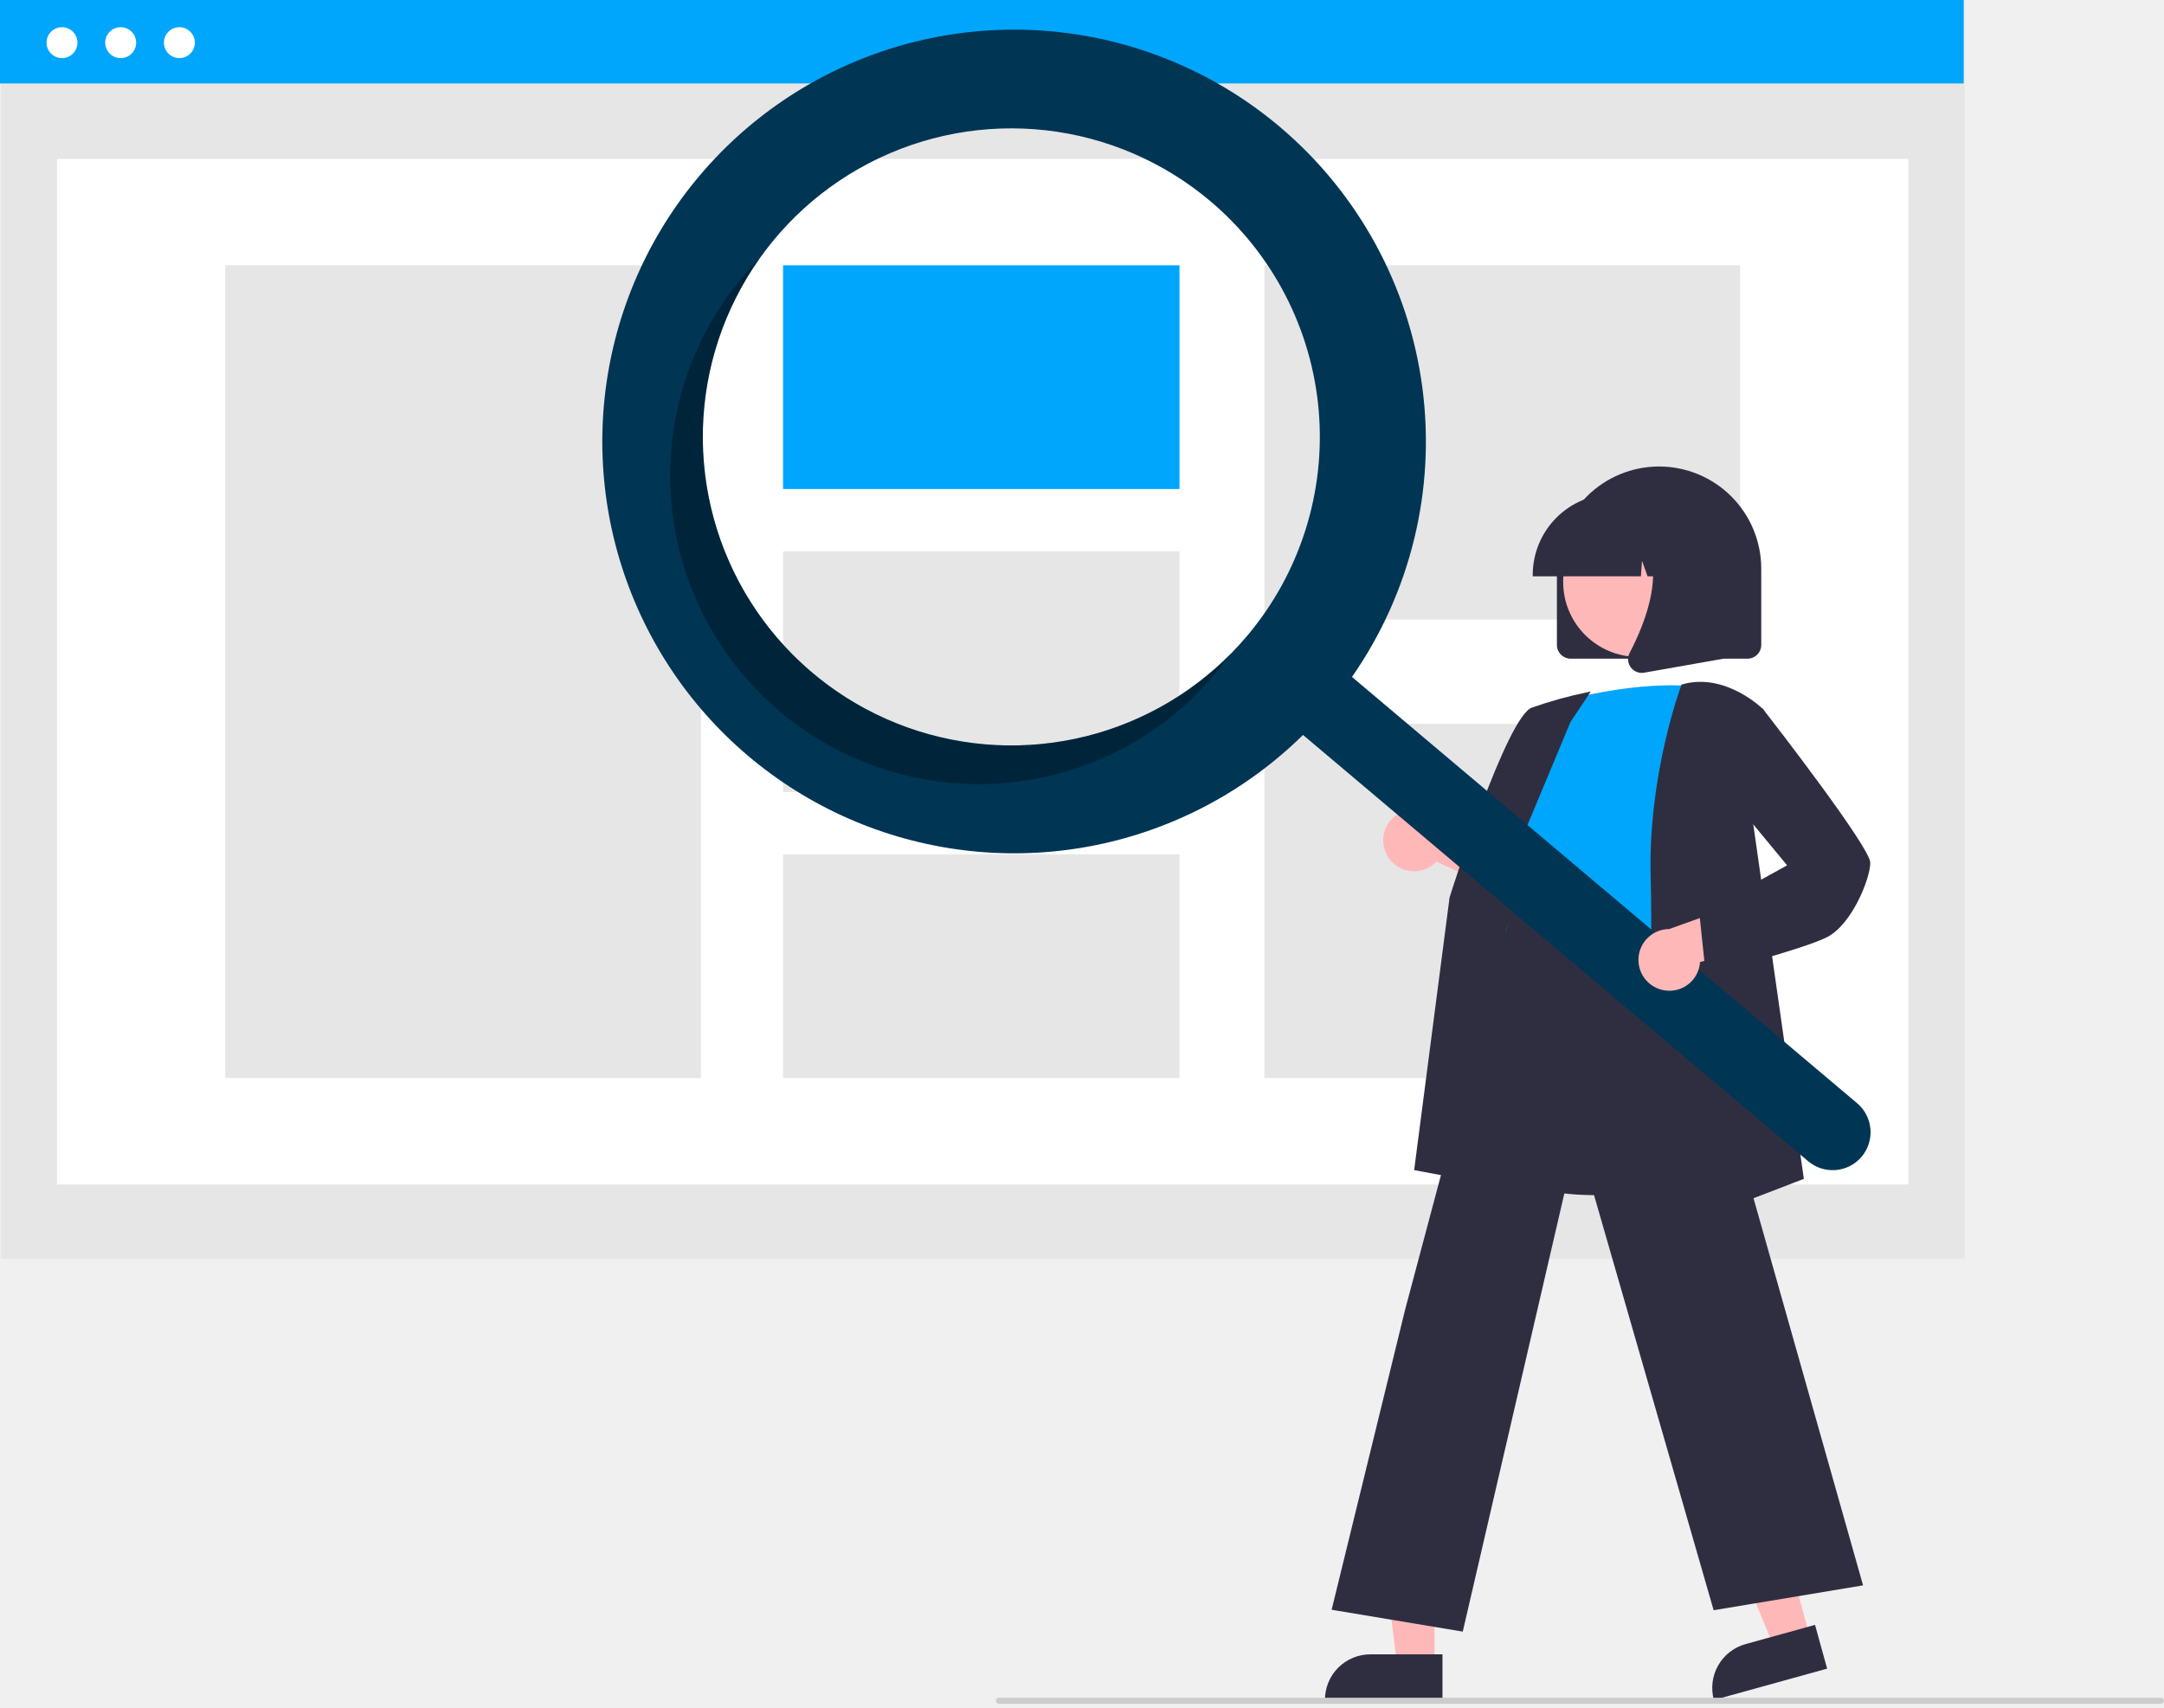
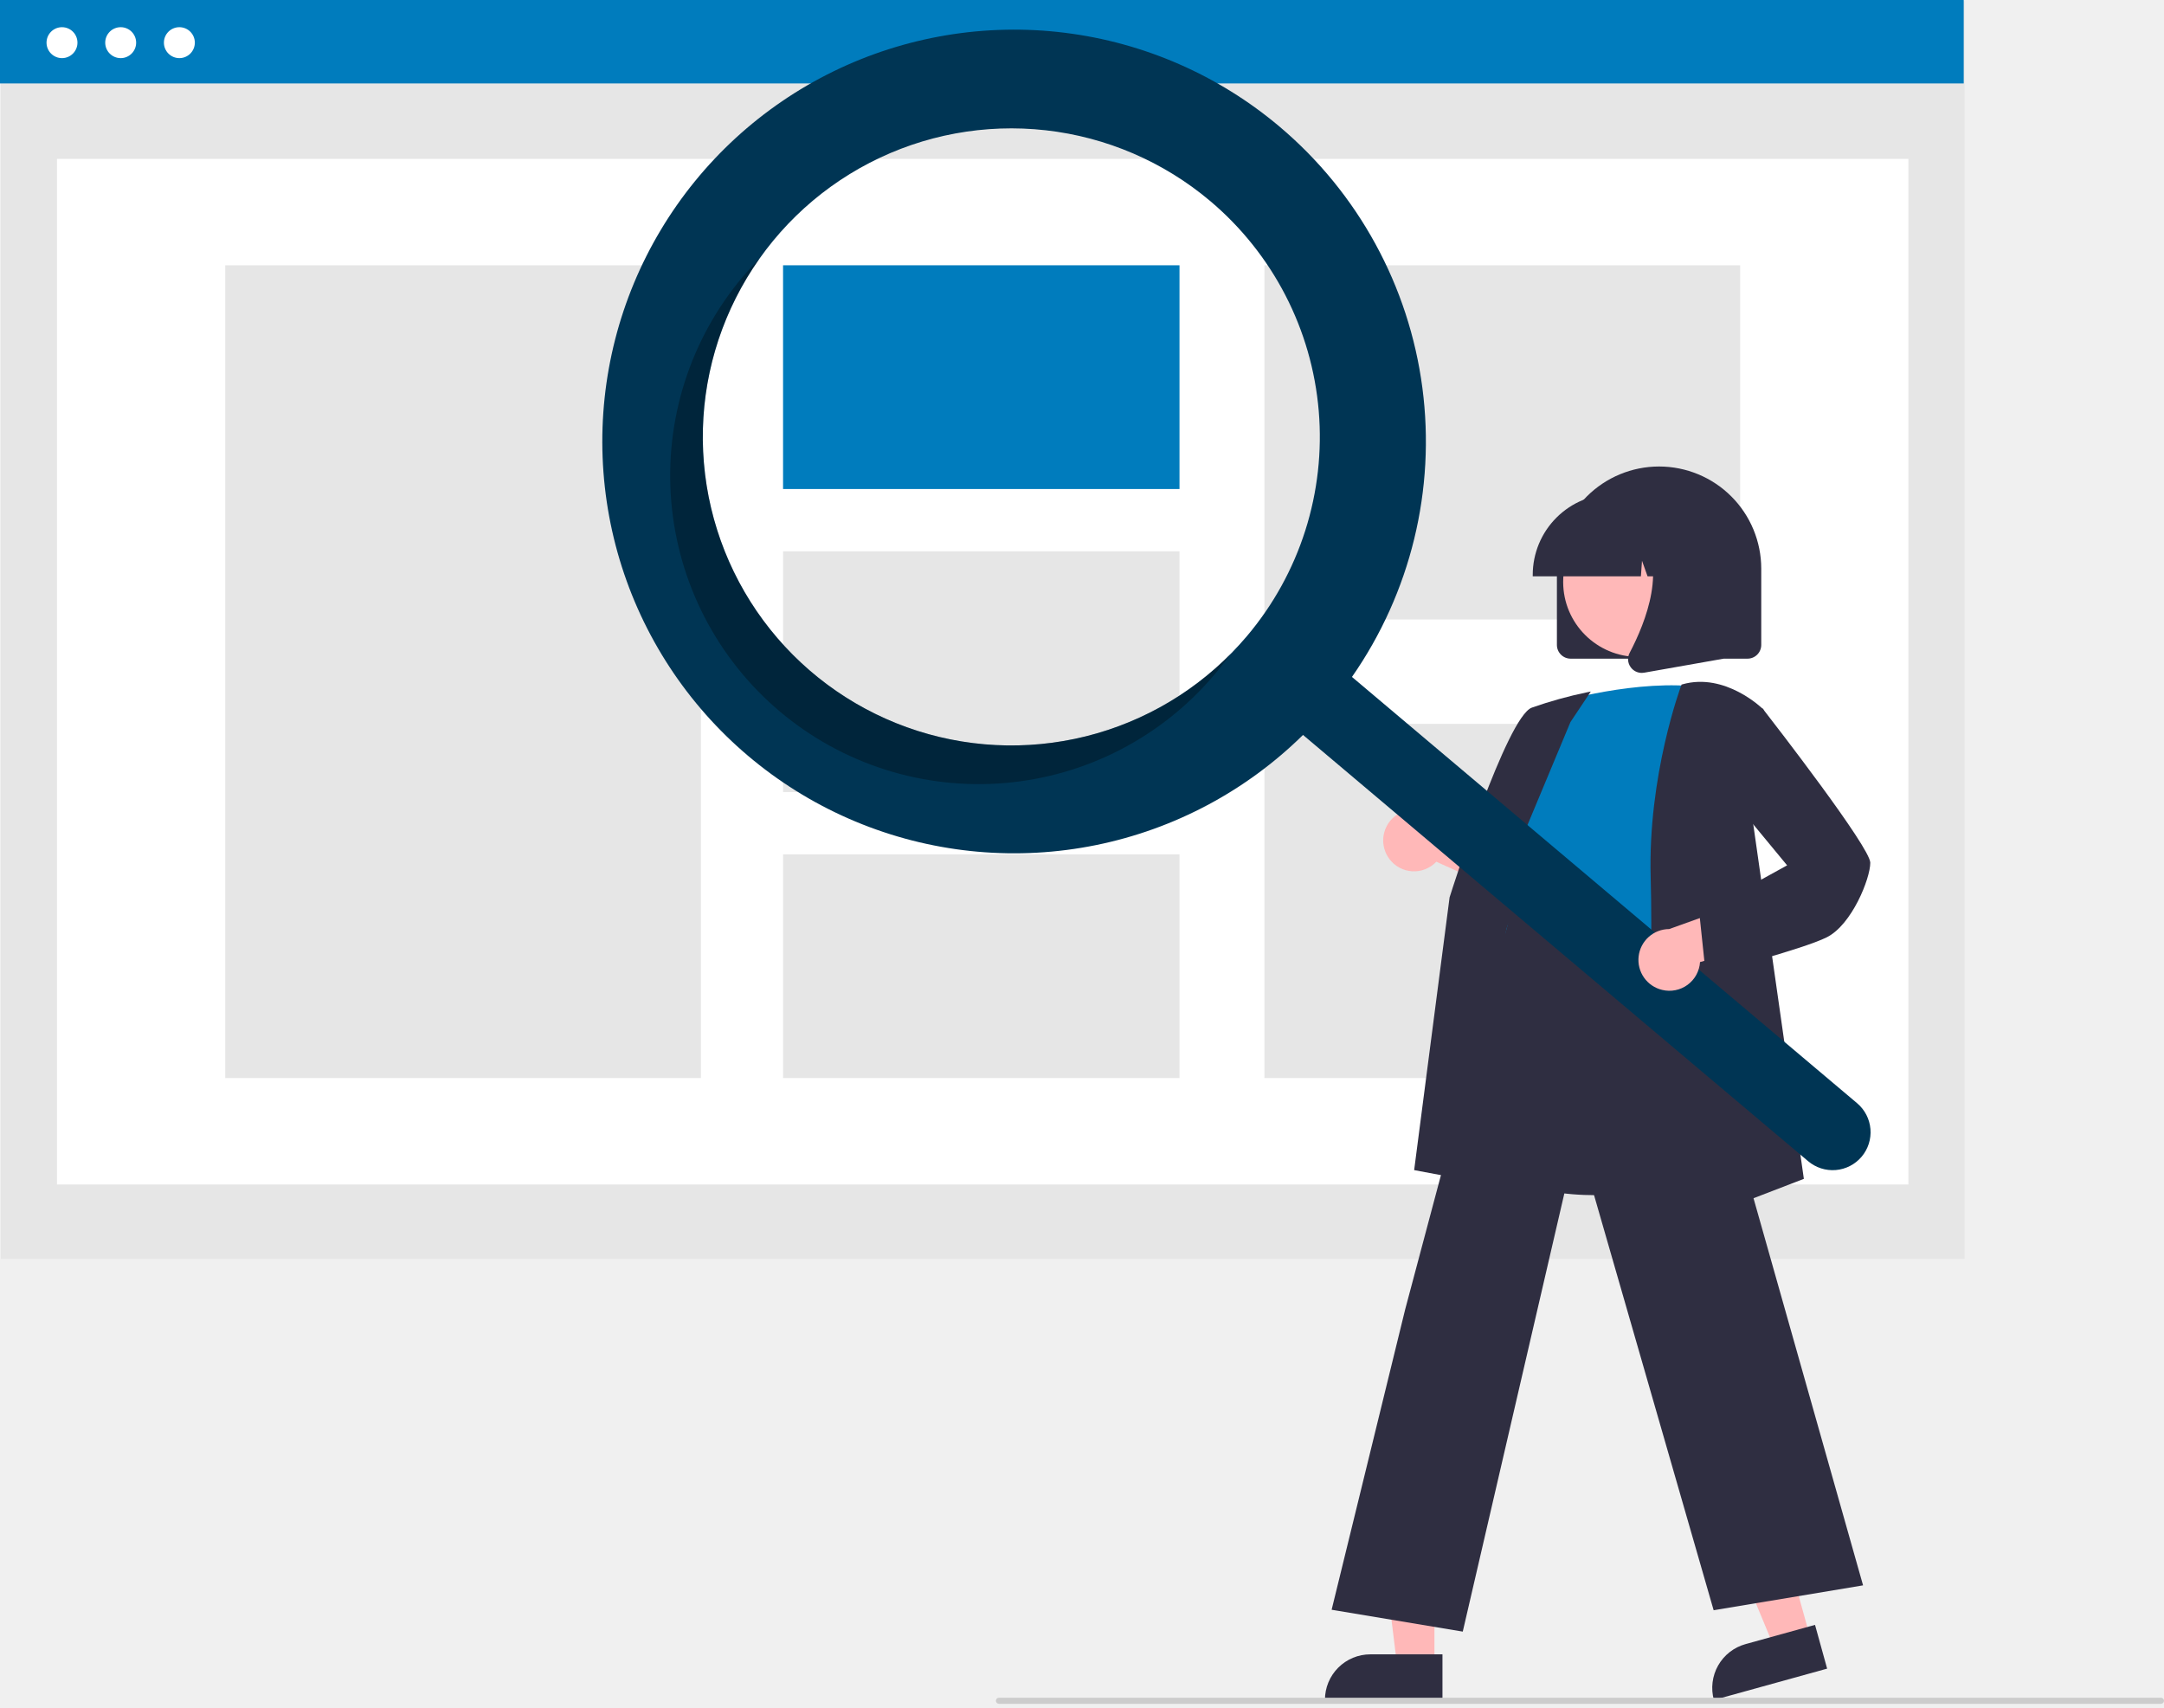
<svg xmlns="http://www.w3.org/2000/svg" width="360" height="284" viewBox="0 0 360 284" fill="none">
  <g clip-path="url(#clip0)">
    <path d="M326.82 0.185H0.139V209.406H326.82V0.185Z" fill="#E6E6E6" />
    <path d="M317.478 26.427H9.481V197.028H317.478V26.427Z" fill="white" />
-     <path d="M326.68 0H0V13.879H326.68V0Z" fill="#00A6FB" />
+     <path d="M326.68 0H0V13.879H326.68V0Z" fill="#007cbd" />
    <path d="M10.313 9.668C11.734 9.668 12.886 8.516 12.886 7.095C12.886 5.675 11.734 4.523 10.313 4.523C8.893 4.523 7.741 5.675 7.741 7.095C7.741 8.516 8.893 9.668 10.313 9.668Z" fill="white" />
    <path d="M20.077 9.668C21.498 9.668 22.649 8.516 22.649 7.095C22.649 5.675 21.498 4.523 20.077 4.523C18.657 4.523 17.505 5.675 17.505 7.095C17.505 8.516 18.657 9.668 20.077 9.668Z" fill="white" />
    <path d="M29.841 9.668C31.262 9.668 32.413 8.516 32.413 7.095C32.413 5.675 31.262 4.523 29.841 4.523C28.42 4.523 27.269 5.675 27.269 7.095C27.269 8.516 28.42 9.668 29.841 9.668Z" fill="white" />
    <path d="M116.607 44.128H37.467V179.327H116.607V44.128Z" fill="#E6E6E6" />
-     <path d="M196.219 44.128H130.269V81.343H196.219V44.128Z" fill="#00A6FB" />
+     <path d="M196.219 44.128H130.269V81.343H196.219V44.128Z" fill="#007cbd" />
    <path d="M196.219 91.707H130.269V131.748H196.219V91.707Z" fill="#E6E6E6" />
    <path d="M196.219 142.112H130.269V179.327H196.219V142.112Z" fill="#E6E6E6" />
    <path d="M289.492 44.128H210.352V103.047H289.492V44.128Z" fill="#E6E6E6" />
    <path d="M289.492 120.408H210.352V179.327H289.492V120.408Z" fill="#E6E6E6" />
    <path d="M259.005 107.28V94.595C259.005 90.087 260.795 85.764 263.983 82.576C267.171 79.389 271.494 77.598 276.002 77.598C280.51 77.598 284.833 79.389 288.021 82.576C291.208 85.764 292.999 90.087 292.999 94.595V107.28C292.998 107.885 292.757 108.465 292.329 108.893C291.901 109.321 291.321 109.562 290.716 109.563H261.288C260.683 109.562 260.102 109.321 259.674 108.893C259.246 108.465 259.005 107.885 259.005 107.28Z" fill="#2F2E41" />
    <path d="M301.135 272.352L295.14 274.012L285.887 251.678L294.735 249.229L301.135 272.352Z" fill="#FFB8B8" />
    <path d="M290.384 273.484L301.945 270.284L303.96 277.564L285.119 282.778C284.854 281.822 284.78 280.823 284.902 279.839C285.023 278.855 285.337 277.904 285.826 277.041C286.315 276.178 286.969 275.419 287.751 274.809C288.533 274.199 289.428 273.748 290.384 273.484V273.484Z" fill="#2F2E41" />
    <path d="M238.633 276.964H232.413L229.453 252.971H238.634L238.633 276.964Z" fill="#FFB8B8" />
    <path d="M227.97 275.186H239.966V282.74H220.416C220.416 281.748 220.612 280.766 220.991 279.849C221.371 278.933 221.927 278.1 222.629 277.399C223.33 276.697 224.163 276.141 225.079 275.761C225.995 275.382 226.978 275.186 227.97 275.186V275.186Z" fill="#2F2E41" />
    <path d="M231.132 142.876C231.576 143.475 232.146 143.97 232.802 144.325C233.458 144.681 234.184 144.888 234.929 144.932C235.673 144.976 236.418 144.857 237.112 144.582C237.805 144.307 238.43 143.884 238.942 143.342L255.477 150.779L253.973 141.478L238.502 135.841C237.533 135.041 236.306 134.625 235.051 134.67C233.796 134.715 232.601 135.218 231.692 136.086C230.784 136.953 230.225 138.123 230.122 139.374C230.019 140.626 230.378 141.872 231.132 142.876H231.132Z" fill="#FFB8B8" />
    <path d="M265.489 198.808C260.294 198.808 254.916 198.034 250.395 195.733C247.996 194.535 245.869 192.855 244.148 190.798C242.428 188.74 241.15 186.35 240.395 183.776C238.04 176.318 241.01 168.991 243.882 161.906C245.662 157.515 247.342 153.368 247.779 149.28L247.931 147.829C248.61 141.31 249.197 135.681 252.445 133.569C254.129 132.475 256.392 132.412 259.366 133.378L287.294 142.451L286.268 195.466L286.098 195.523C285.952 195.572 276.106 198.808 265.489 198.808Z" fill="#2F2E41" />
-     <path d="M258.878 116.873C258.878 116.873 272.577 112.814 283.232 114.336C283.232 114.336 277.143 147.823 279.173 158.985C281.202 170.148 243.91 163.298 251.521 152.643L254.058 139.959C254.058 139.959 248.984 134.885 253.55 128.797L258.878 116.873Z" fill="#00A6FB" />
+     <path d="M258.878 116.873C258.878 116.873 272.577 112.814 283.232 114.336C283.232 114.336 277.143 147.823 279.173 158.985C281.202 170.148 243.91 163.298 251.521 152.643L254.058 139.959C254.058 139.959 248.984 134.885 253.55 128.797L258.878 116.873Z" fill="#007cbd" />
    <path d="M252.14 197.803L235.256 194.638L241.151 149.275C241.547 148.008 250.678 119.267 254.825 117.712C257.836 116.651 260.916 115.796 264.042 115.151L264.643 115.031L261.258 120.109L247.779 152.406L252.14 197.803Z" fill="#2F2E41" />
    <path d="M243.343 271.405L221.528 267.769L233.77 217.781L251.987 149.418L252.166 150.632C252.18 150.722 253.882 159.653 279.134 155.69L279.356 155.656L279.417 155.872L309.937 263.709L285.08 267.851L262.409 189.174L243.343 271.405Z" fill="#2F2E41" />
    <path d="M273.578 206.292L273.592 205.909C273.607 205.482 275.108 163.1 274.607 146.055C274.104 128.952 279.641 114.14 279.697 113.993L279.742 113.874L279.864 113.839C287.028 111.792 293.243 117.9 293.305 117.962L293.392 118.05L291.352 134.882L300.087 196.093L273.578 206.292Z" fill="#2F2E41" />
    <path d="M272.509 109.268C279.391 109.268 284.971 103.688 284.971 96.806C284.971 89.924 279.391 84.344 272.509 84.344C265.627 84.344 260.047 89.924 260.047 96.806C260.047 103.688 265.627 109.268 272.509 109.268Z" fill="#FFB8B8" />
    <path d="M254.984 95.61C254.988 92.045 256.405 88.628 258.926 86.107C261.447 83.586 264.864 82.169 268.429 82.165H270.966C274.531 82.169 277.948 83.586 280.469 86.107C282.99 88.628 284.407 92.045 284.411 95.61V95.864H279.05L277.222 90.743L276.856 95.864H274.085L273.163 93.28L272.978 95.864H254.984V95.61Z" fill="#2F2E41" />
    <path d="M271.283 110.989C271.031 110.648 270.881 110.243 270.849 109.821C270.817 109.398 270.906 108.975 271.104 108.601C273.792 103.488 277.556 94.039 272.56 88.212L272.201 87.794H286.706V109.57L273.529 111.895C273.396 111.919 273.261 111.93 273.125 111.931C272.766 111.931 272.411 111.845 272.091 111.682C271.77 111.518 271.493 111.281 271.283 110.989Z" fill="#2F2E41" />
    <path d="M212.885 21.08C202.735 12.515 190.315 7.086 177.136 5.451C163.957 3.817 150.587 6.049 138.653 11.874C126.719 17.7 116.735 26.869 109.917 38.265C103.099 49.662 99.741 62.794 100.25 76.064C100.76 89.335 105.115 102.171 112.787 113.011C120.459 123.851 131.116 132.228 143.461 137.121C155.807 142.015 169.308 143.215 182.324 140.575C195.339 137.935 207.306 131.569 216.769 122.252L300.8 193.157C302.078 194.238 303.734 194.766 305.402 194.627C307.071 194.487 308.615 193.69 309.696 192.412C310.777 191.133 311.306 189.477 311.166 187.809C311.026 186.141 310.23 184.596 308.951 183.515L308.942 183.507L224.911 112.602C234.673 98.592 238.851 81.442 236.626 64.512C234.401 47.581 225.935 32.092 212.885 21.08V21.08ZM207.468 105.775C200.921 113.533 192.221 119.176 182.468 121.99C172.715 124.803 162.346 124.662 152.673 121.583C143 118.504 134.458 112.625 128.126 104.691C121.794 96.757 117.957 87.123 117.1 77.008C116.243 66.894 118.404 56.752 123.311 47.865C128.218 38.979 135.65 31.747 144.667 27.085C153.684 22.422 163.881 20.538 173.969 21.671C184.057 22.804 193.582 26.903 201.34 33.449H201.34C206.492 37.796 210.736 43.115 213.832 49.102C216.928 55.089 218.814 61.627 219.383 68.343C219.952 75.059 219.193 81.821 217.148 88.244C215.104 94.666 211.814 100.624 207.468 105.775V105.775Z" fill="#003554" />
    <path opacity="0.3" d="M135.142 111.902C125.296 103.593 118.935 91.885 117.321 79.103C115.708 66.321 118.96 53.4 126.433 42.904C125.452 43.893 124.503 44.928 123.587 46.01C119.24 51.161 115.951 57.118 113.906 63.54C111.862 69.963 111.103 76.725 111.672 83.441C112.24 90.157 114.127 96.696 117.222 102.683C120.318 108.67 124.563 113.988 129.714 118.335C134.866 122.682 140.823 125.971 147.245 128.016C153.668 130.06 160.43 130.819 167.146 130.25C173.862 129.681 180.4 127.795 186.387 124.699C192.374 121.604 197.693 117.359 202.04 112.208C202.954 111.125 203.814 110.015 204.622 108.88C195.533 118.011 183.343 123.391 170.472 123.951C157.601 124.511 144.989 120.21 135.142 111.902V111.902Z" fill="black" />
    <path d="M276.51 164.662C277.235 164.839 277.989 164.855 278.721 164.709C279.452 164.563 280.143 164.258 280.744 163.817C281.345 163.375 281.841 162.807 282.199 162.152C282.557 161.498 282.767 160.773 282.814 160.028L300.284 155.179L293.182 148.987L277.681 154.541C276.425 154.545 275.214 155.009 274.278 155.846C273.342 156.683 272.745 157.834 272.6 159.082C272.456 160.329 272.774 161.586 273.495 162.615C274.215 163.643 275.288 164.371 276.51 164.662V164.662Z" fill="#FFB8B8" />
    <path d="M283.771 162.095L282.708 151.995L297.302 143.944L287.787 132.426L289.34 119.488L293.206 117.831L293.326 117.986C295.149 120.33 311.138 140.96 311.138 143.511C311.138 146.13 308.079 153.822 303.894 155.914C299.857 157.933 284.7 161.856 284.056 162.022L283.771 162.095Z" fill="#2F2E41" />
    <path d="M359.493 283.417H166.182C166.048 283.417 165.919 283.364 165.823 283.269C165.728 283.173 165.675 283.044 165.675 282.91C165.675 282.775 165.728 282.646 165.823 282.551C165.919 282.456 166.048 282.402 166.182 282.402H359.493C359.627 282.402 359.756 282.456 359.851 282.551C359.947 282.646 360 282.775 360 282.91C360 283.044 359.947 283.173 359.851 283.269C359.756 283.364 359.627 283.417 359.493 283.417Z" fill="#CCCCCC" />
  </g>
  <defs>
    <clipPath id="clip0">
      <rect width="360" height="283.417" fill="white" />
    </clipPath>
  </defs>
</svg>
